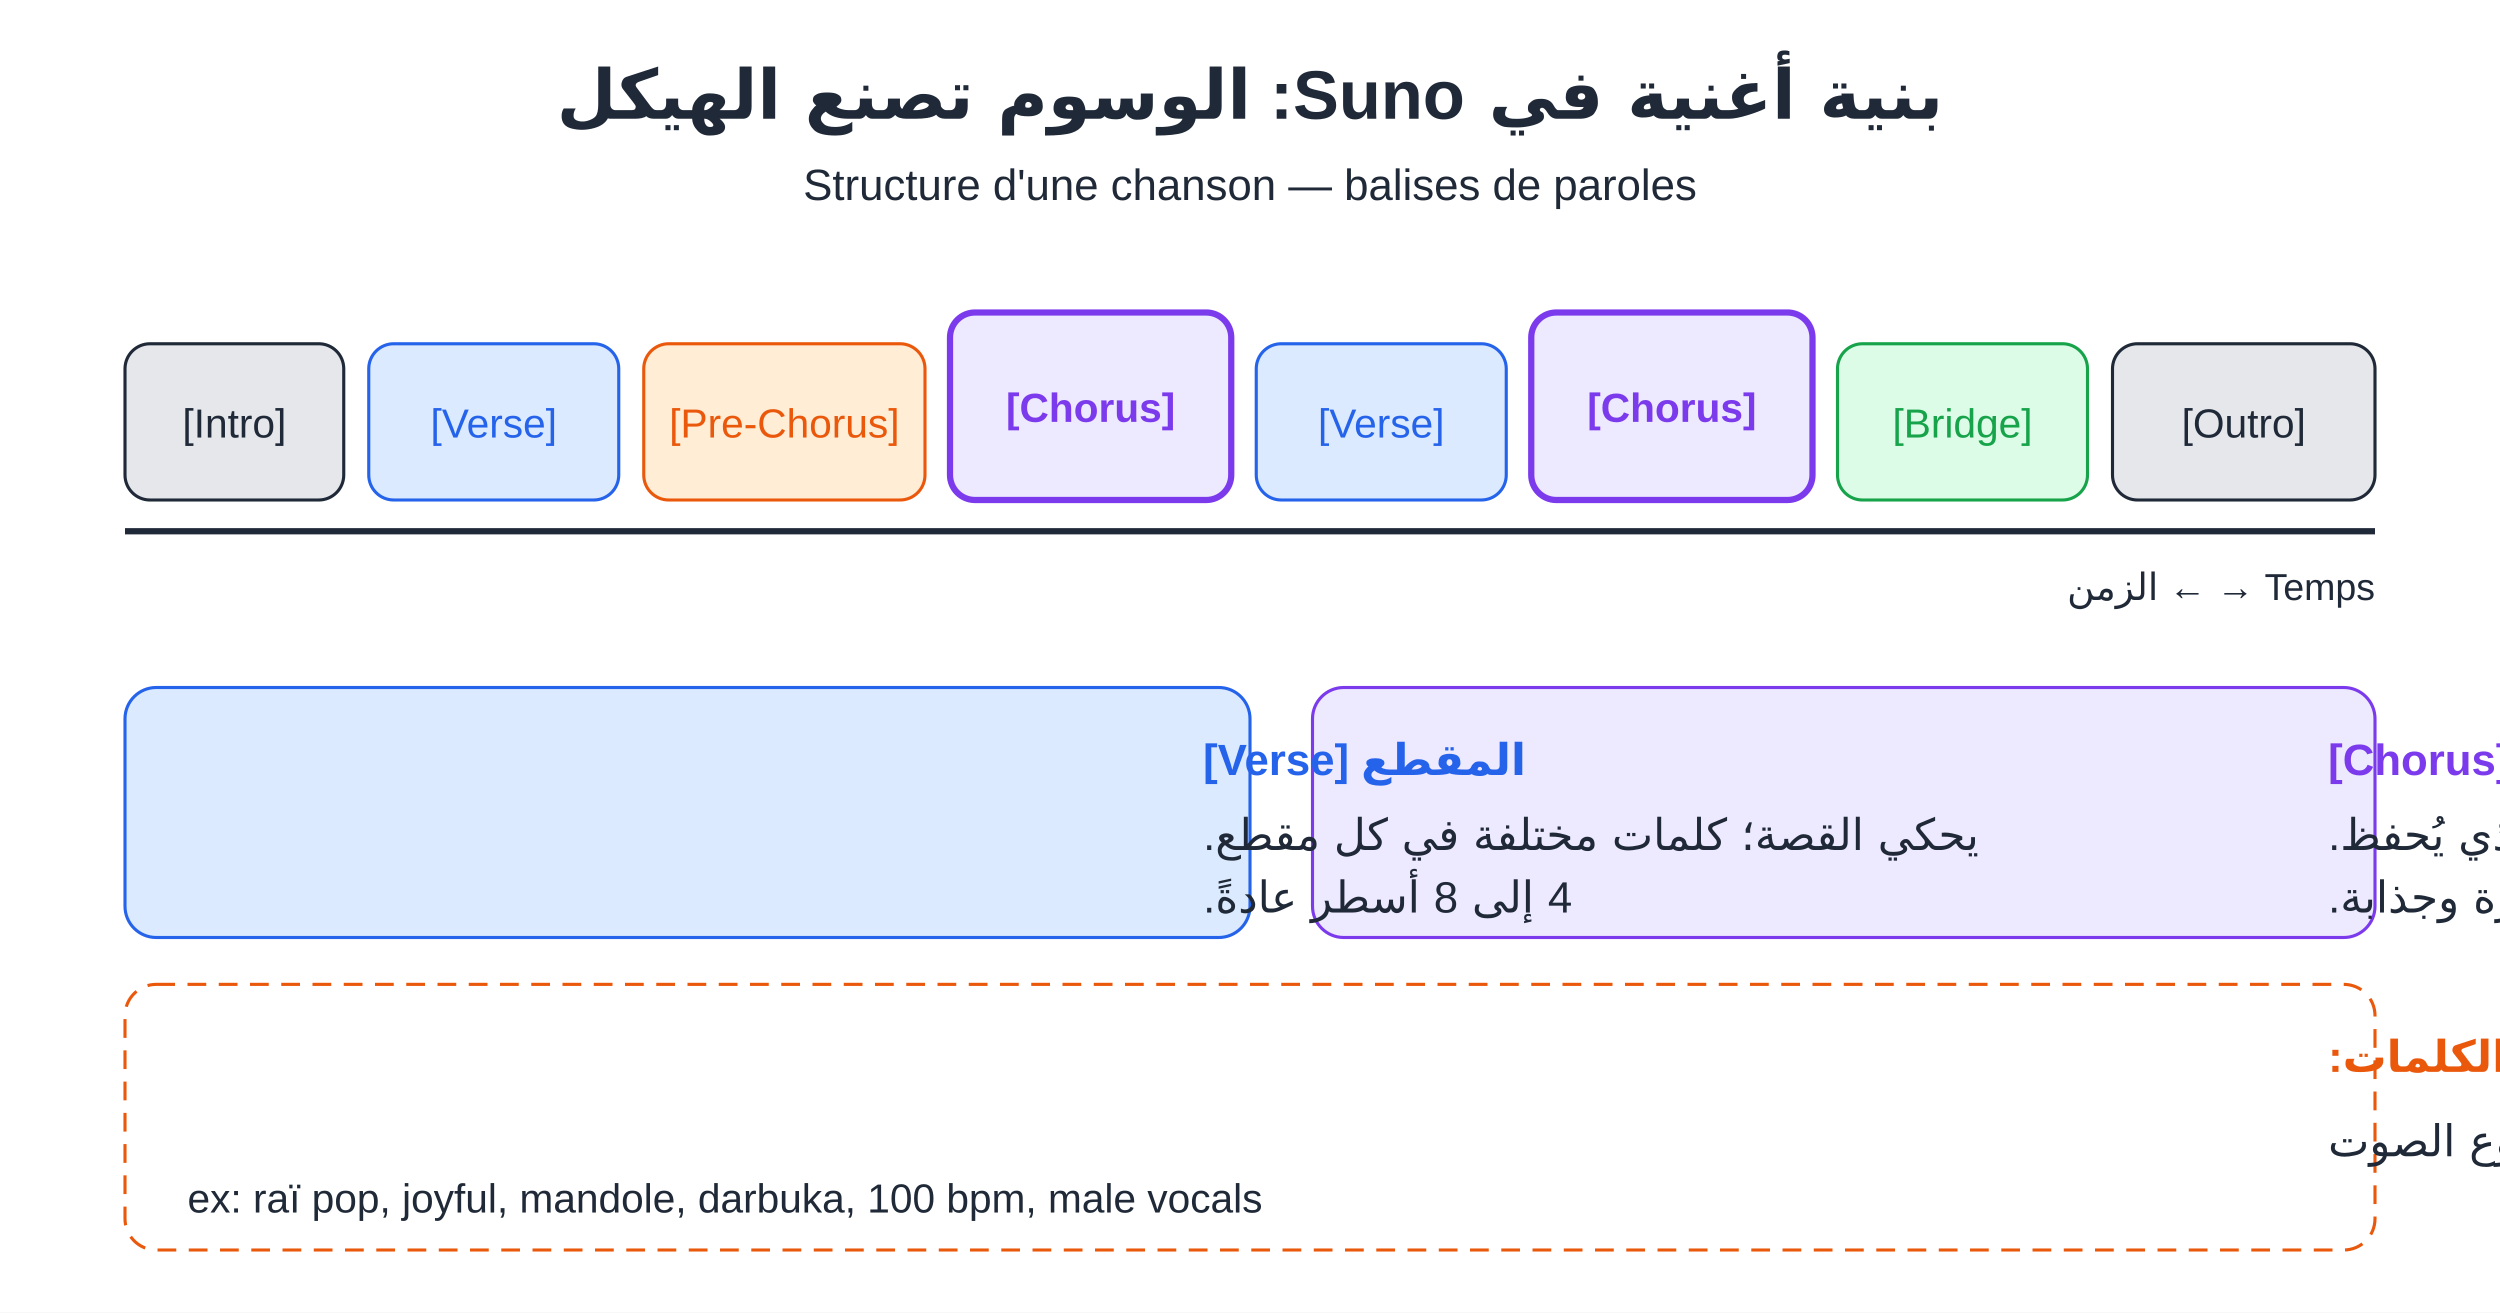
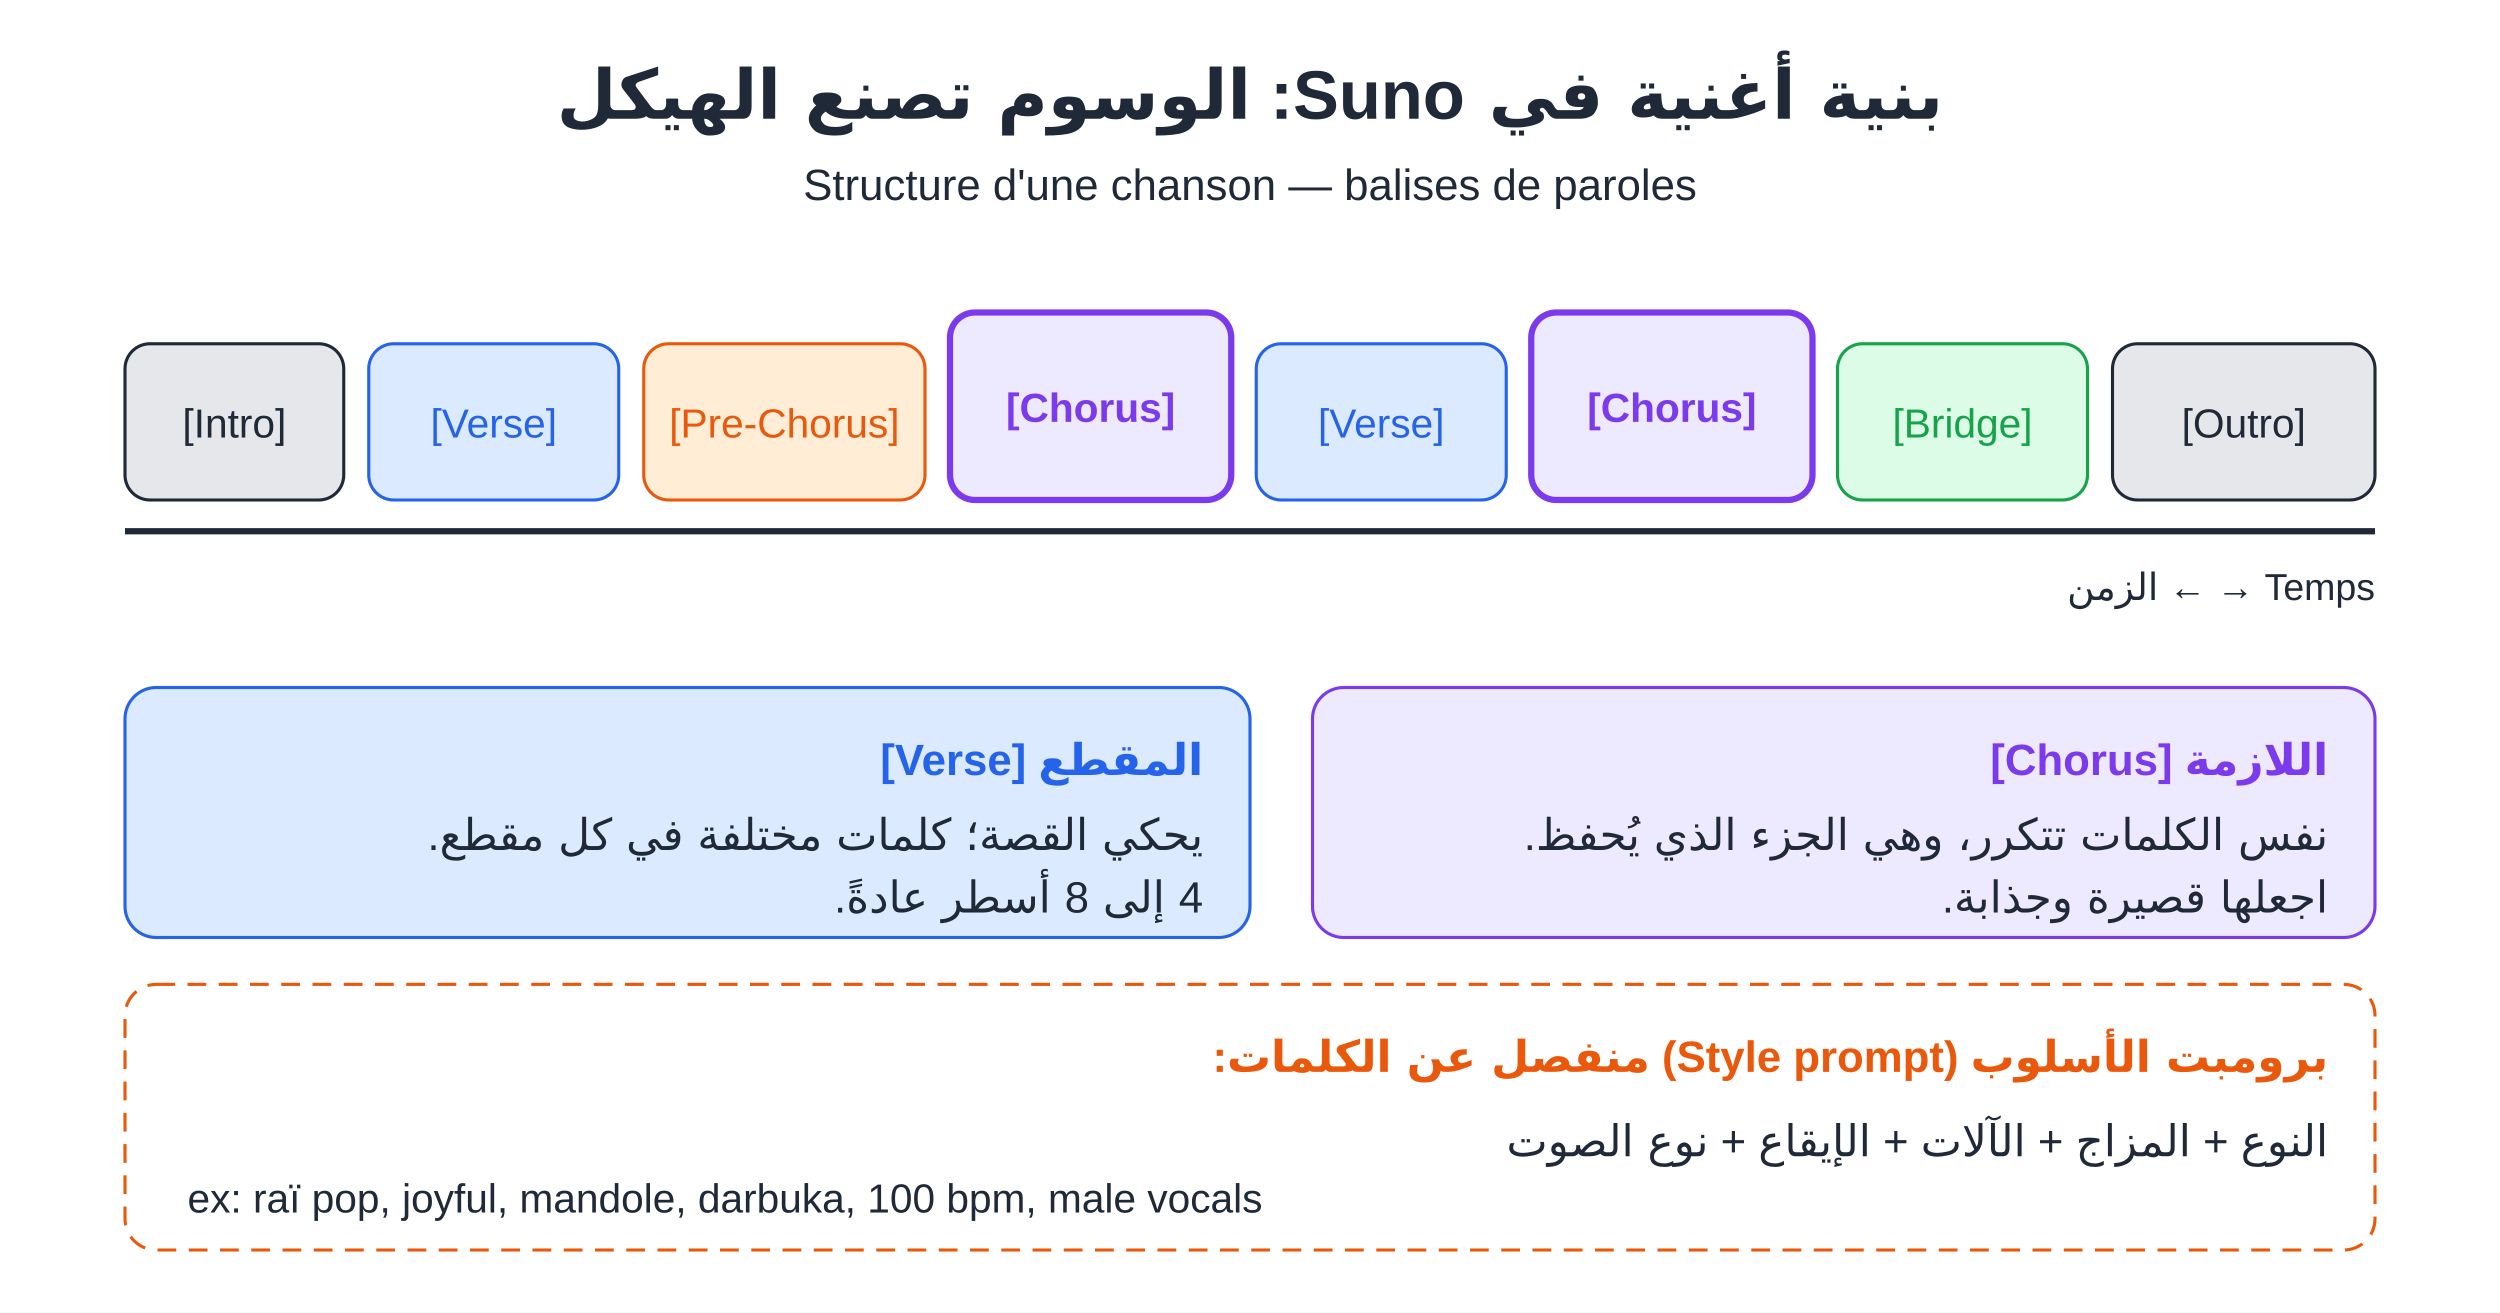
<svg xmlns="http://www.w3.org/2000/svg" viewBox="0 0 800 420" width="800" height="420" font-family="Tahoma, Arial, sans-serif">
  <rect width="100%" height="100%" fill="#ffffff" />
  <text x="400" y="38" font-size="22" font-weight="bold" fill="#1f2937" text-anchor="middle" direction="rtl">بنية أغنية في Suno: الوسوم تصنع الهيكل</text>
  <text x="400" y="64" font-size="14" fill="#1f2937" text-anchor="middle">Structure d'une chanson — balises de paroles</text>
  <line x1="40" y1="170" x2="760" y2="170" stroke="#1f2937" stroke-width="2" />
  <g font-size="13" text-anchor="middle">
    <rect x="40" y="110" width="70" height="50" rx="8" fill="#e5e7eb" stroke="#1f2937" />
    <text x="75" y="140" fill="#1f2937">[Intro]</text>
    <rect x="118" y="110" width="80" height="50" rx="8" fill="#dbeafe" stroke="#2563eb" />
    <text x="158" y="140" fill="#2563eb">[Verse]</text>
    <rect x="206" y="110" width="90" height="50" rx="8" fill="#ffedd5" stroke="#ea580c" />
    <text x="251" y="140" fill="#ea580c">[Pre-Chorus]</text>
    <rect x="304" y="100" width="90" height="60" rx="8" fill="#ede9fe" stroke="#7c3aed" stroke-width="2" />
    <text x="349" y="135" fill="#7c3aed" font-weight="bold">[Chorus]</text>
    <rect x="402" y="110" width="80" height="50" rx="8" fill="#dbeafe" stroke="#2563eb" />
    <text x="442" y="140" fill="#2563eb">[Verse]</text>
    <rect x="490" y="100" width="90" height="60" rx="8" fill="#ede9fe" stroke="#7c3aed" stroke-width="2" />
    <text x="535" y="135" fill="#7c3aed" font-weight="bold">[Chorus]</text>
    <rect x="588" y="110" width="80" height="50" rx="8" fill="#dcfce7" stroke="#16a34a" />
    <text x="628" y="140" fill="#16a34a">[Bridge]</text>
    <rect x="676" y="110" width="84" height="50" rx="8" fill="#e5e7eb" stroke="#1f2937" />
    <text x="718" y="140" fill="#1f2937">[Outro]</text>
  </g>
  <text x="760" y="192" font-size="12" fill="#1f2937" text-anchor="end">الزمن ←  →  Temps</text>
  <g font-size="14" direction="rtl" text-anchor="end">
    <rect x="420" y="220" width="340" height="80" rx="10" fill="#ede9fe" stroke="#7c3aed" />
-     <text x="745" y="248" fill="#7c3aed" font-weight="bold">اللازمة [Chorus]</text>
-     <text x="745" y="272" fill="#1f2937">نفس الكلمات تتكرر، وهي الجزء الذي يُحفظ.</text>
-     <text x="745" y="292" fill="#1f2937">اجعلها قصيرة وجذابة.</text>
+     <text x="745" y="248" fill="#7c3aed" font-weight="bold" text-anchor="start">اللازمة [Chorus]</text>
+     <text x="745" y="272" fill="#1f2937" text-anchor="start">نفس الكلمات تتكرر، وهي الجزء الذي يُحفظ.</text>
+     <text x="745" y="292" fill="#1f2937" text-anchor="start">اجعلها قصيرة وجذابة.</text>
    <rect x="40" y="220" width="360" height="80" rx="10" fill="#dbeafe" stroke="#2563eb" />
-     <text x="385" y="248" fill="#2563eb" font-weight="bold">المقطع [Verse]</text>
-     <text x="385" y="272" fill="#1f2937">يحكي القصة؛ كلمات مختلفة في كل مقطع.</text>
-     <text x="385" y="292" fill="#1f2937">4 إلى 8 أسطر عادةً.</text>
+     <text x="385" y="248" fill="#2563eb" font-weight="bold" text-anchor="start">المقطع [Verse]</text>
+     <text x="385" y="272" fill="#1f2937" text-anchor="start">يحكي القصة؛ كلمات مختلفة في كل مقطع.</text>
+     <text x="385" y="292" fill="#1f2937" text-anchor="start">4 إلى 8 أسطر عادةً.</text>
    <rect x="40" y="315" width="720" height="85" rx="10" fill="#ffffff" stroke="#ea580c" stroke-dasharray="6 4" />
-     <text x="745" y="343" fill="#ea580c" font-weight="bold">برومبت الأسلوب (Style prompt) منفصل عن الكلمات:</text>
-     <text x="745" y="370" fill="#1f2937">النوع + المزاج + الآلات + الإيقاع + نوع الصوت</text>
+     <text x="745" y="343" fill="#ea580c" font-weight="bold" text-anchor="start">برومبت الأسلوب (Style prompt) منفصل عن الكلمات:</text>
+     <text x="745" y="370" fill="#1f2937" text-anchor="start">النوع + المزاج + الآلات + الإيقاع + نوع الصوت</text>
  </g>
  <text x="60" y="388" font-size="13" fill="#1f2937" text-anchor="start">ex: raï pop, joyful, mandole, darbuka, 100 bpm, male vocals</text>
</svg>
